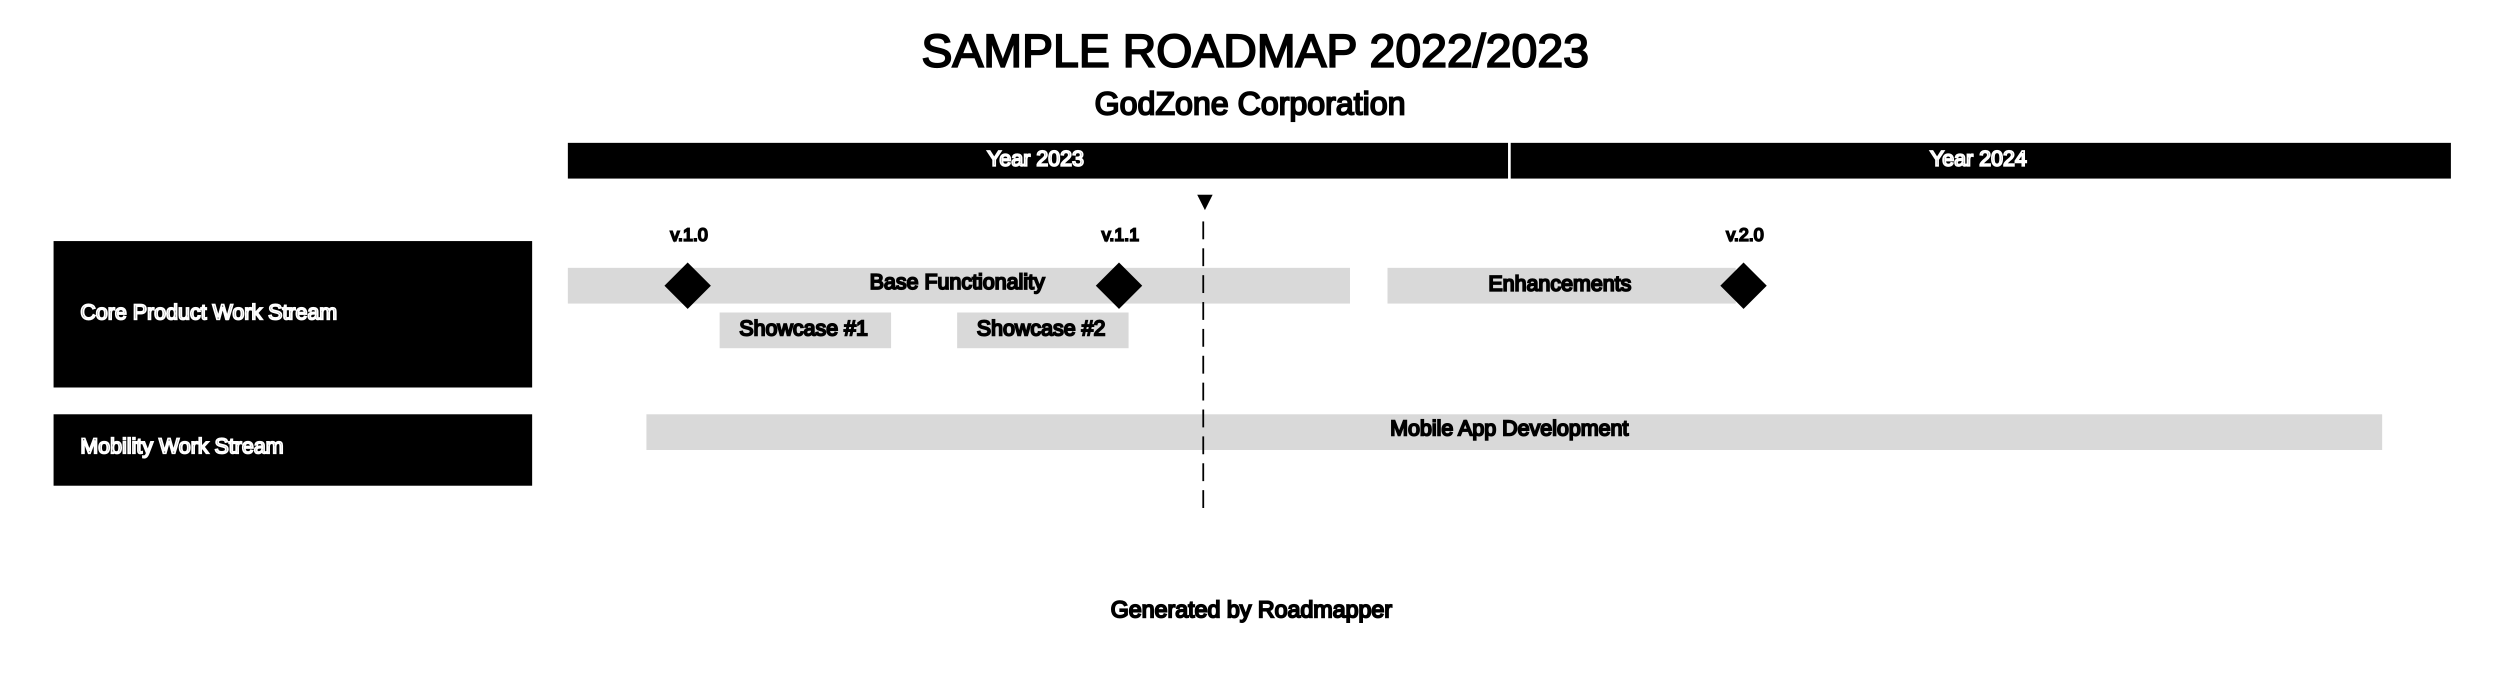
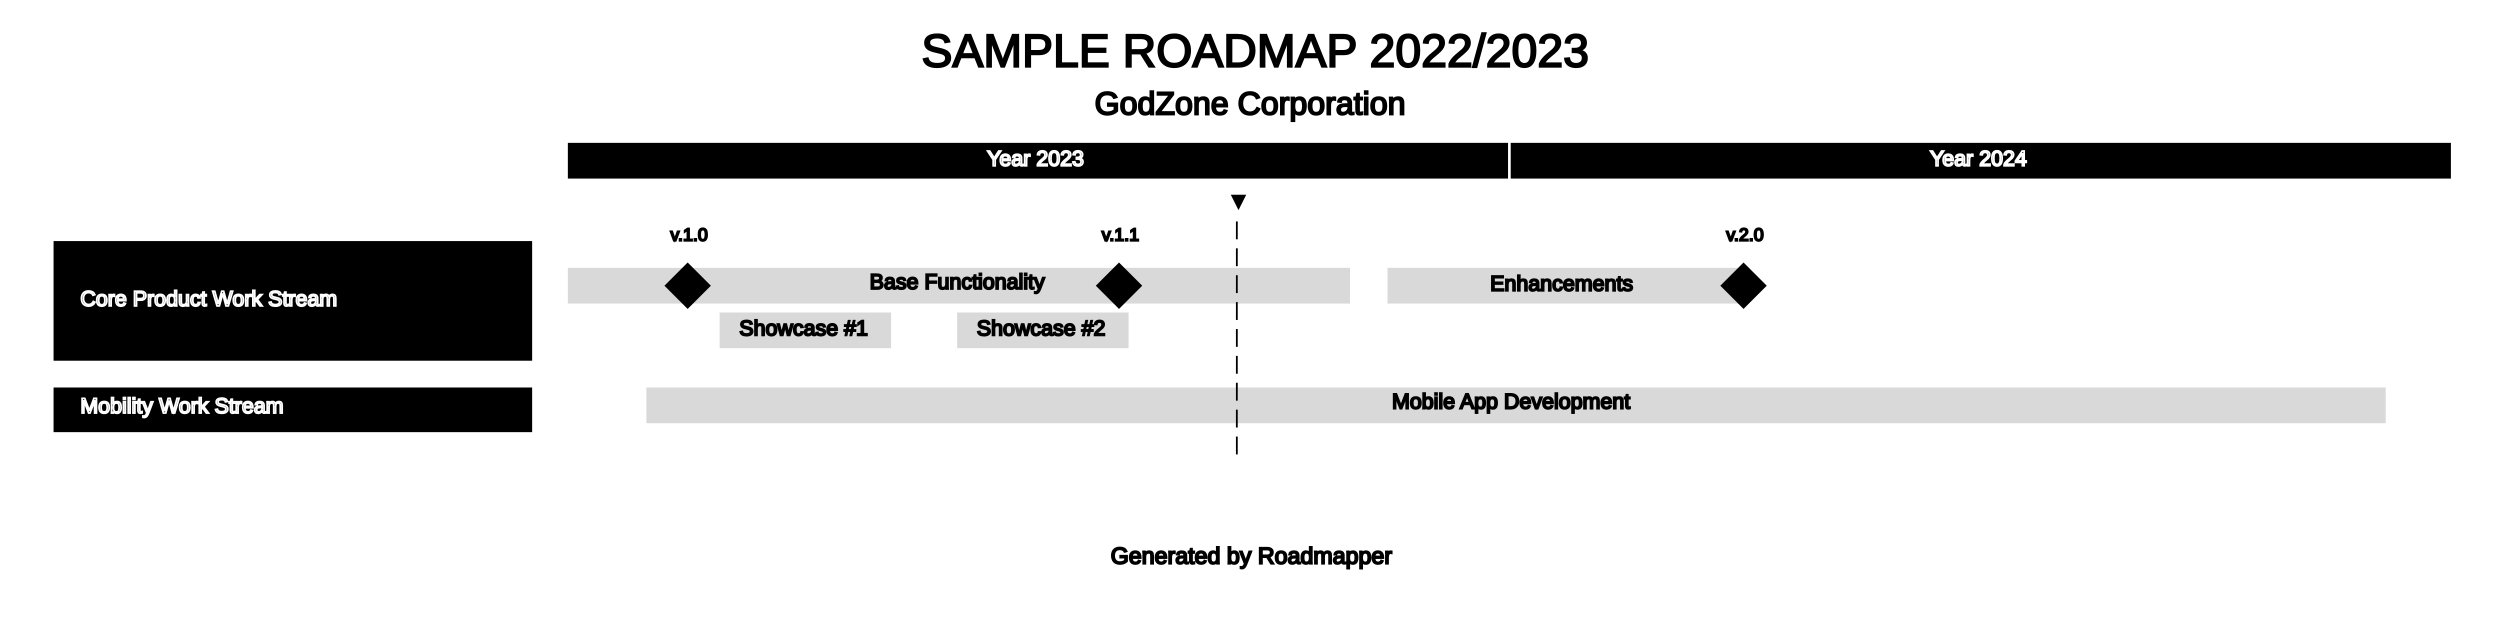
- <svg xmlns="http://www.w3.org/2000/svg" width="1400" height="387" viewBox="0 0 1400 387">
+ <svg xmlns="http://www.w3.org/2000/svg" width="1400" height="357" viewBox="0 0 1400 357">
  <defs>
</defs>
  <rect x="0" y="0" width="1400" height="1000" fill="#FFFFFF" />
  <text x="516.0" y="30" font-size="26" text-anchor="start" dominant-baseline="middle" font-family="Arial" stroke="#000000">SAMPLE ROADMAP 2022/2023</text>
  <text x="613.0" y="59" font-size="18" text-anchor="start" dominant-baseline="middle" font-family="Arial" stroke="#000000">GodZone Corporation</text>
  <rect x="318.0" y="80" width="526.5" height="20" fill="#000000" />
  <text x="552.75" y="84.5" font-size="12" stroke="#FFFFFF" text-anchor="start" dominant-baseline="hanging" font-family="Arial">Year 2023</text>
  <rect x="846.0" y="80" width="526.5" height="20" fill="#000000" />
  <text x="1080.75" y="84.5" font-size="12" stroke="#FFFFFF" text-anchor="start" dominant-baseline="hanging" font-family="Arial">Year 2024</text>
-   <path d="M845.0,100 L845.0,282" width="1" fill="(230, 230, 230, 12750)" />
-   <rect x="30" y="135" width="268.0" height="82" fill="#000000" />
-   <text x="45" y="170.5" font-size="12" stroke="#FFFFFF" text-anchor="start" dominant-baseline="hanging" font-family="Arial">Core Product Work Stream</text>
+   <path d="M845.0,100 L845.0,252" width="1" fill="(230, 230, 230, 12750)" />
+   <rect x="30" y="135" width="268.0" height="67" fill="#000000" />
+   <text x="45" y="163.0" font-size="12" stroke="#FFFFFF" text-anchor="start" dominant-baseline="hanging" font-family="Arial">Core Product Work Stream</text>
  <rect x="318" y="150" width="438" height="20" fill="#D9D9D9" />
  <text x="487.0" y="153.5" font-size="12" stroke="#000000" text-anchor="start" dominant-baseline="hanging" font-family="Arial">Base Functionality</text>
-   <rect x="777" y="150" width="195" height="20" fill="#D9D9D9" />
-   <text x="833.5" y="154.5" font-size="12" stroke="#000000" text-anchor="start" dominant-baseline="hanging" font-family="Arial">Enhancements</text>
+   <rect x="777" y="150" width="197" height="20" fill="#D9D9D9" />
+   <text x="834.5" y="154.5" font-size="12" stroke="#000000" text-anchor="start" dominant-baseline="hanging" font-family="Arial">Enhancements</text>
  <path d="M976.379,147 L989.379,160.0 L976.379,173 L963.379,160.0" fill="#000000" />
  <text x="966.713" y="132" font-size="10" text-anchor="start" dominant-baseline="middle" font-family="Arial" stroke="#000000">v.2.0</text>
  <path d="M385.089,147 L398.089,160.0 L385.089,173 L372.089,160.0" fill="#000000" />
  <text x="375.423" y="132" font-size="10" text-anchor="start" dominant-baseline="middle" font-family="Arial" stroke="#000000">v.1.0</text>
  <path d="M626.643,147 L639.643,160.0 L626.643,173 L613.643,160.0" fill="#000000" />
  <text x="616.976" y="132" font-size="10" text-anchor="start" dominant-baseline="middle" font-family="Arial" stroke="#000000">v.1.1</text>
  <rect x="403" y="175" width="96" height="20" fill="#D9D9D9" />
  <text x="414.0" y="179.5" font-size="12" stroke="#000000" text-anchor="start" dominant-baseline="hanging" font-family="Arial">Showcase #1</text>
  <rect x="536" y="175" width="96" height="20" fill="#D9D9D9" />
  <text x="547.0" y="179.5" font-size="12" stroke="#000000" text-anchor="start" dominant-baseline="hanging" font-family="Arial">Showcase #2</text>
-   <rect x="30" y="232" width="268.0" height="40" fill="#000000" />
-   <text x="45" y="245.5" font-size="12" stroke="#FFFFFF" text-anchor="start" dominant-baseline="hanging" font-family="Arial">Mobility Work Stream</text>
-   <rect x="362" y="232" width="972" height="20" fill="#D9D9D9" />
-   <text x="778.5" y="235.5" font-size="12" stroke="#000000" text-anchor="start" dominant-baseline="hanging" font-family="Arial">Mobile App Development</text>
-   <text x="668.821" y="113" font-size="12" text-anchor="start" dominant-baseline="middle" font-family="Arial" stroke="#000000">▼</text>
-   <path d="M673.821,124.0 L673.821,134.0" stroke="#000000" />
-   <path d="M673.821,139.048 L673.821,149.048" stroke="#000000" />
-   <path d="M673.821,154.095 L673.821,164.095" stroke="#000000" />
-   <path d="M673.821,169.143 L673.821,179.143" stroke="#000000" />
-   <path d="M673.821,184.19 L673.821,194.19" stroke="#000000" />
-   <path d="M673.821,199.238 L673.821,209.238" stroke="#000000" />
-   <path d="M673.821,214.286 L673.821,224.286" stroke="#000000" />
-   <path d="M673.821,229.333 L673.821,239.333" stroke="#000000" />
-   <path d="M673.821,244.381 L673.821,254.381" stroke="#000000" />
-   <path d="M673.821,259.429 L673.821,269.429" stroke="#000000" />
-   <path d="M673.821,274.476 L673.821,284.476" stroke="#000000" />
-   <text x="622.0" y="342" font-size="13" text-anchor="start" dominant-baseline="middle" font-family="Arial" stroke="#000000">Generated by Roadmapper</text>
+   <rect x="30" y="217" width="268.0" height="25" fill="#000000" />
+   <text x="45" y="223.0" font-size="12" stroke="#FFFFFF" text-anchor="start" dominant-baseline="hanging" font-family="Arial">Mobility Work Stream</text>
+   <rect x="362" y="217" width="974" height="20" fill="#D9D9D9" />
+   <text x="779.5" y="220.5" font-size="12" stroke="#000000" text-anchor="start" dominant-baseline="hanging" font-family="Arial">Mobile App Development</text>
+   <text x="687.625" y="113" font-size="12" text-anchor="start" dominant-baseline="middle" font-family="Arial" stroke="#000000">▼</text>
+   <path d="M692.625,124.0 L692.625,134.0" stroke="#000000" />
+   <path d="M692.625,139.059 L692.625,149.059" stroke="#000000" />
+   <path d="M692.625,154.118 L692.625,164.118" stroke="#000000" />
+   <path d="M692.625,169.176 L692.625,179.176" stroke="#000000" />
+   <path d="M692.625,184.235 L692.625,194.235" stroke="#000000" />
+   <path d="M692.625,199.294 L692.625,209.294" stroke="#000000" />
+   <path d="M692.625,214.353 L692.625,224.353" stroke="#000000" />
+   <path d="M692.625,229.412 L692.625,239.412" stroke="#000000" />
+   <path d="M692.625,244.471 L692.625,254.471" stroke="#000000" />
+   <text x="622.0" y="312" font-size="13" text-anchor="start" dominant-baseline="middle" font-family="Arial" stroke="#000000">Generated by Roadmapper</text>
</svg>
